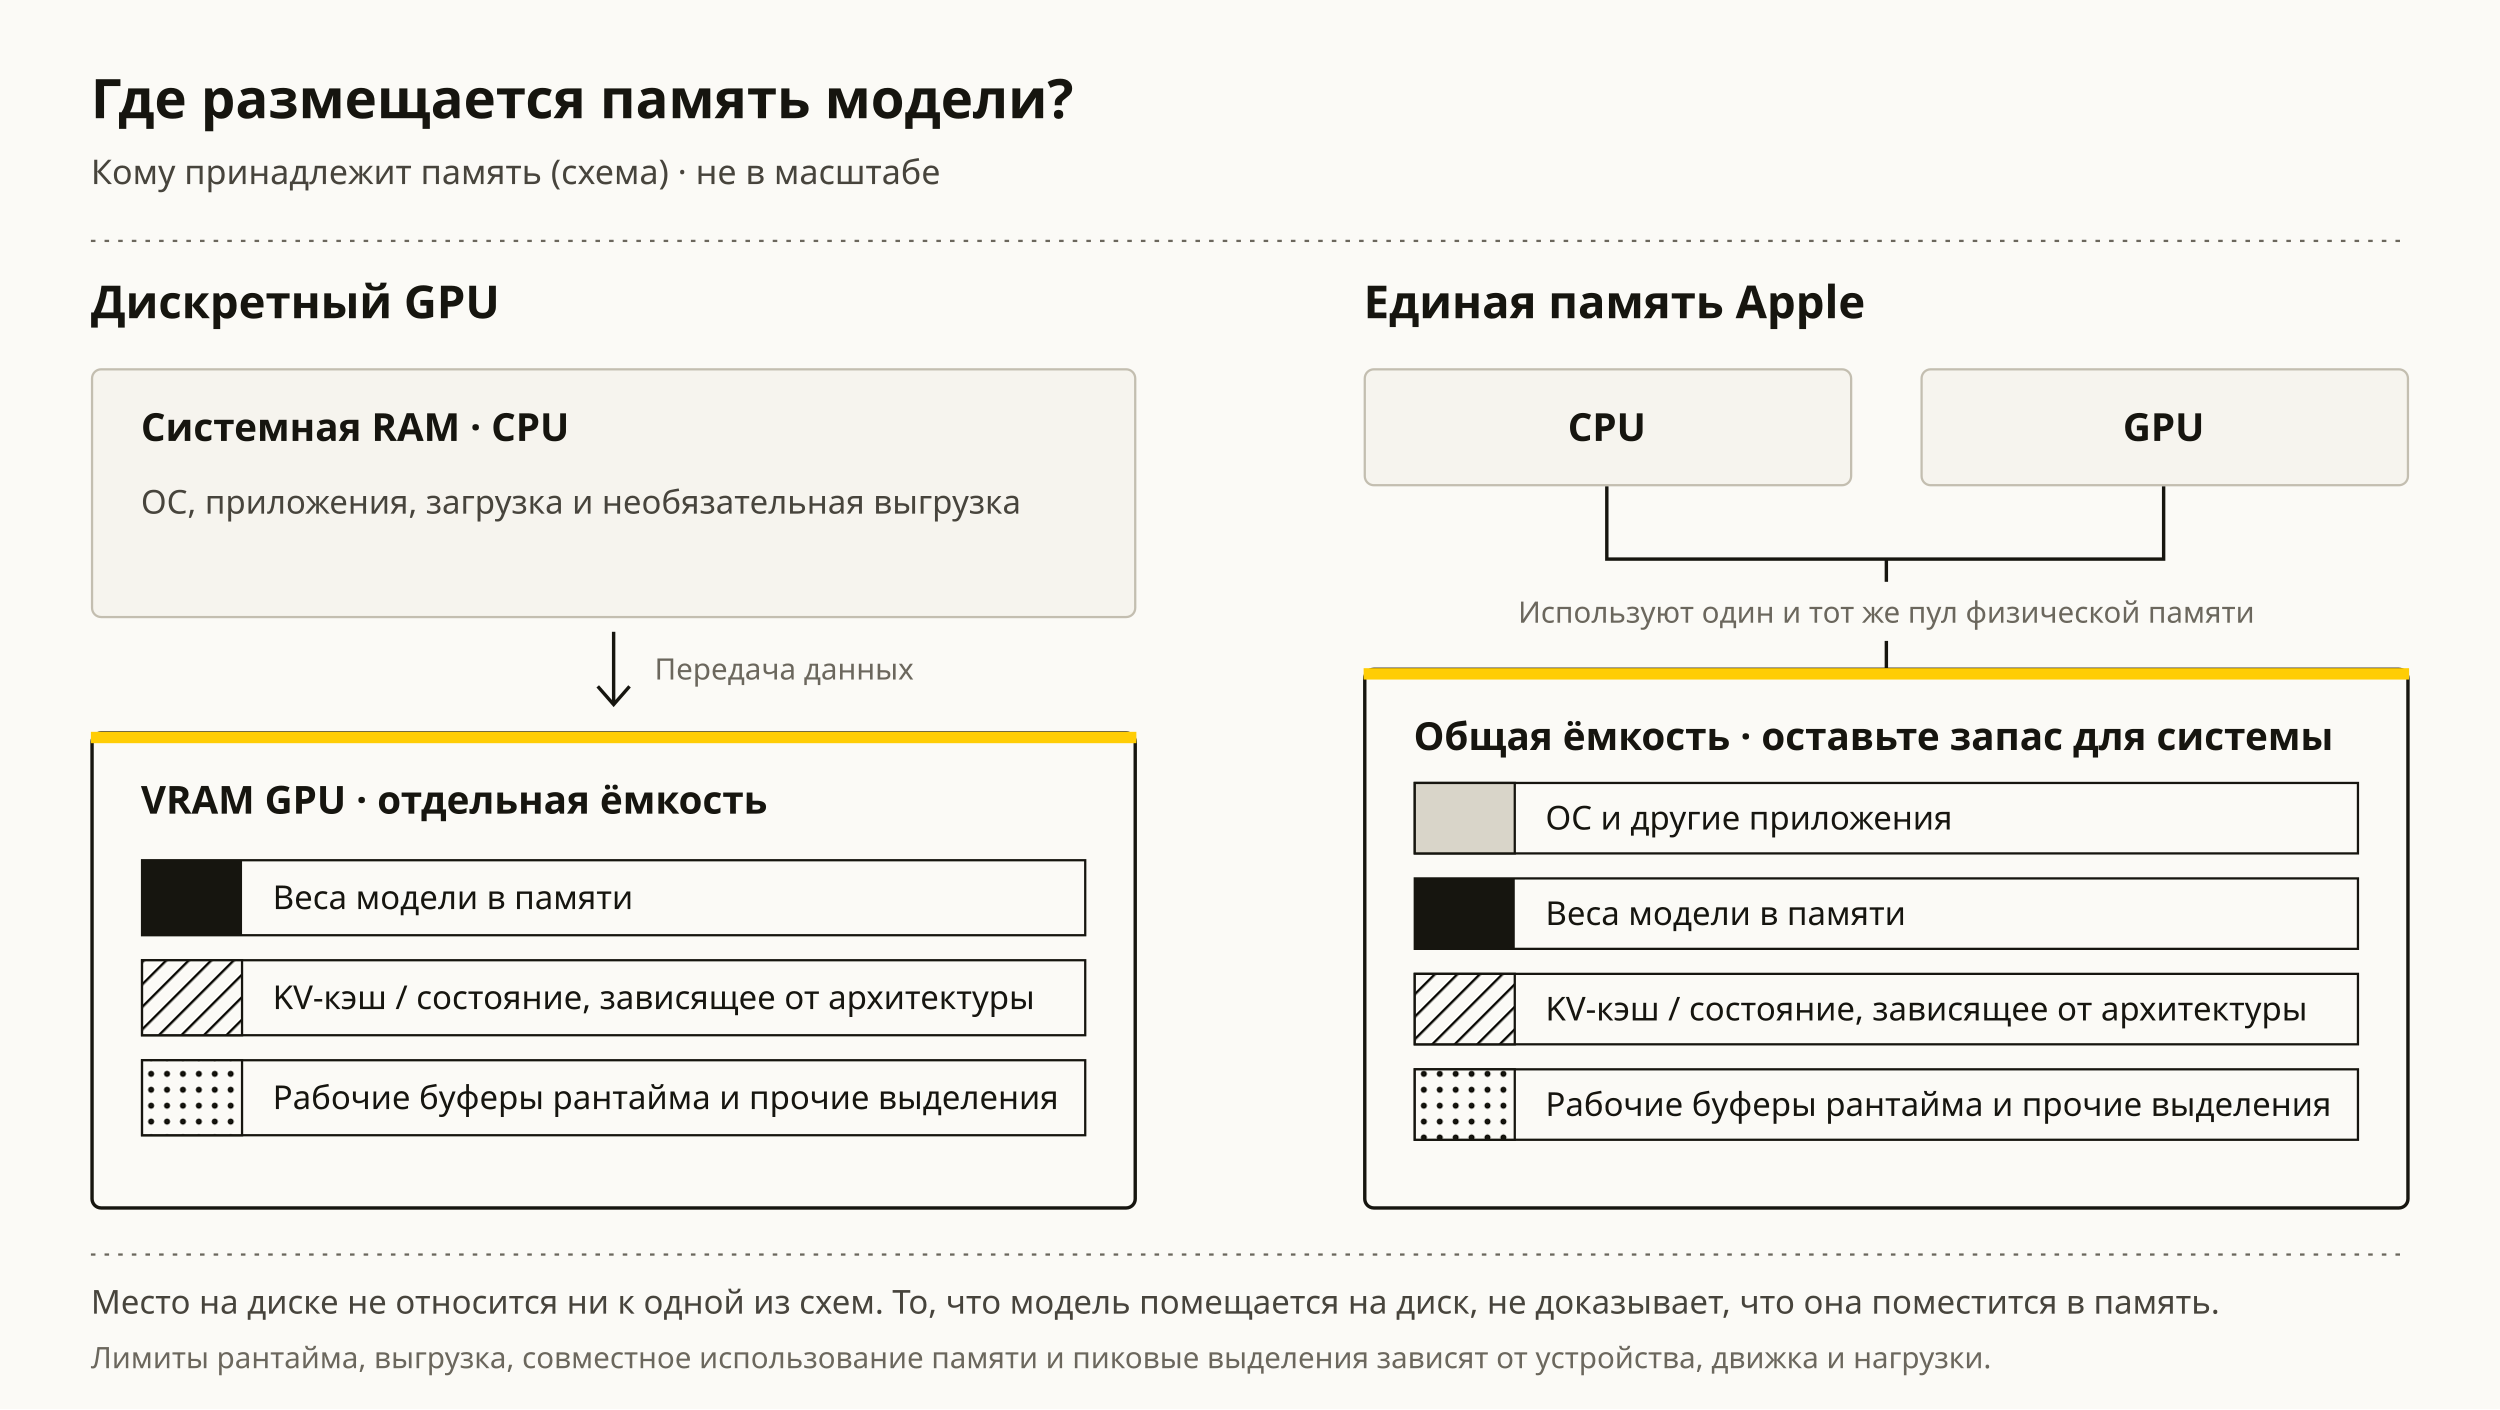
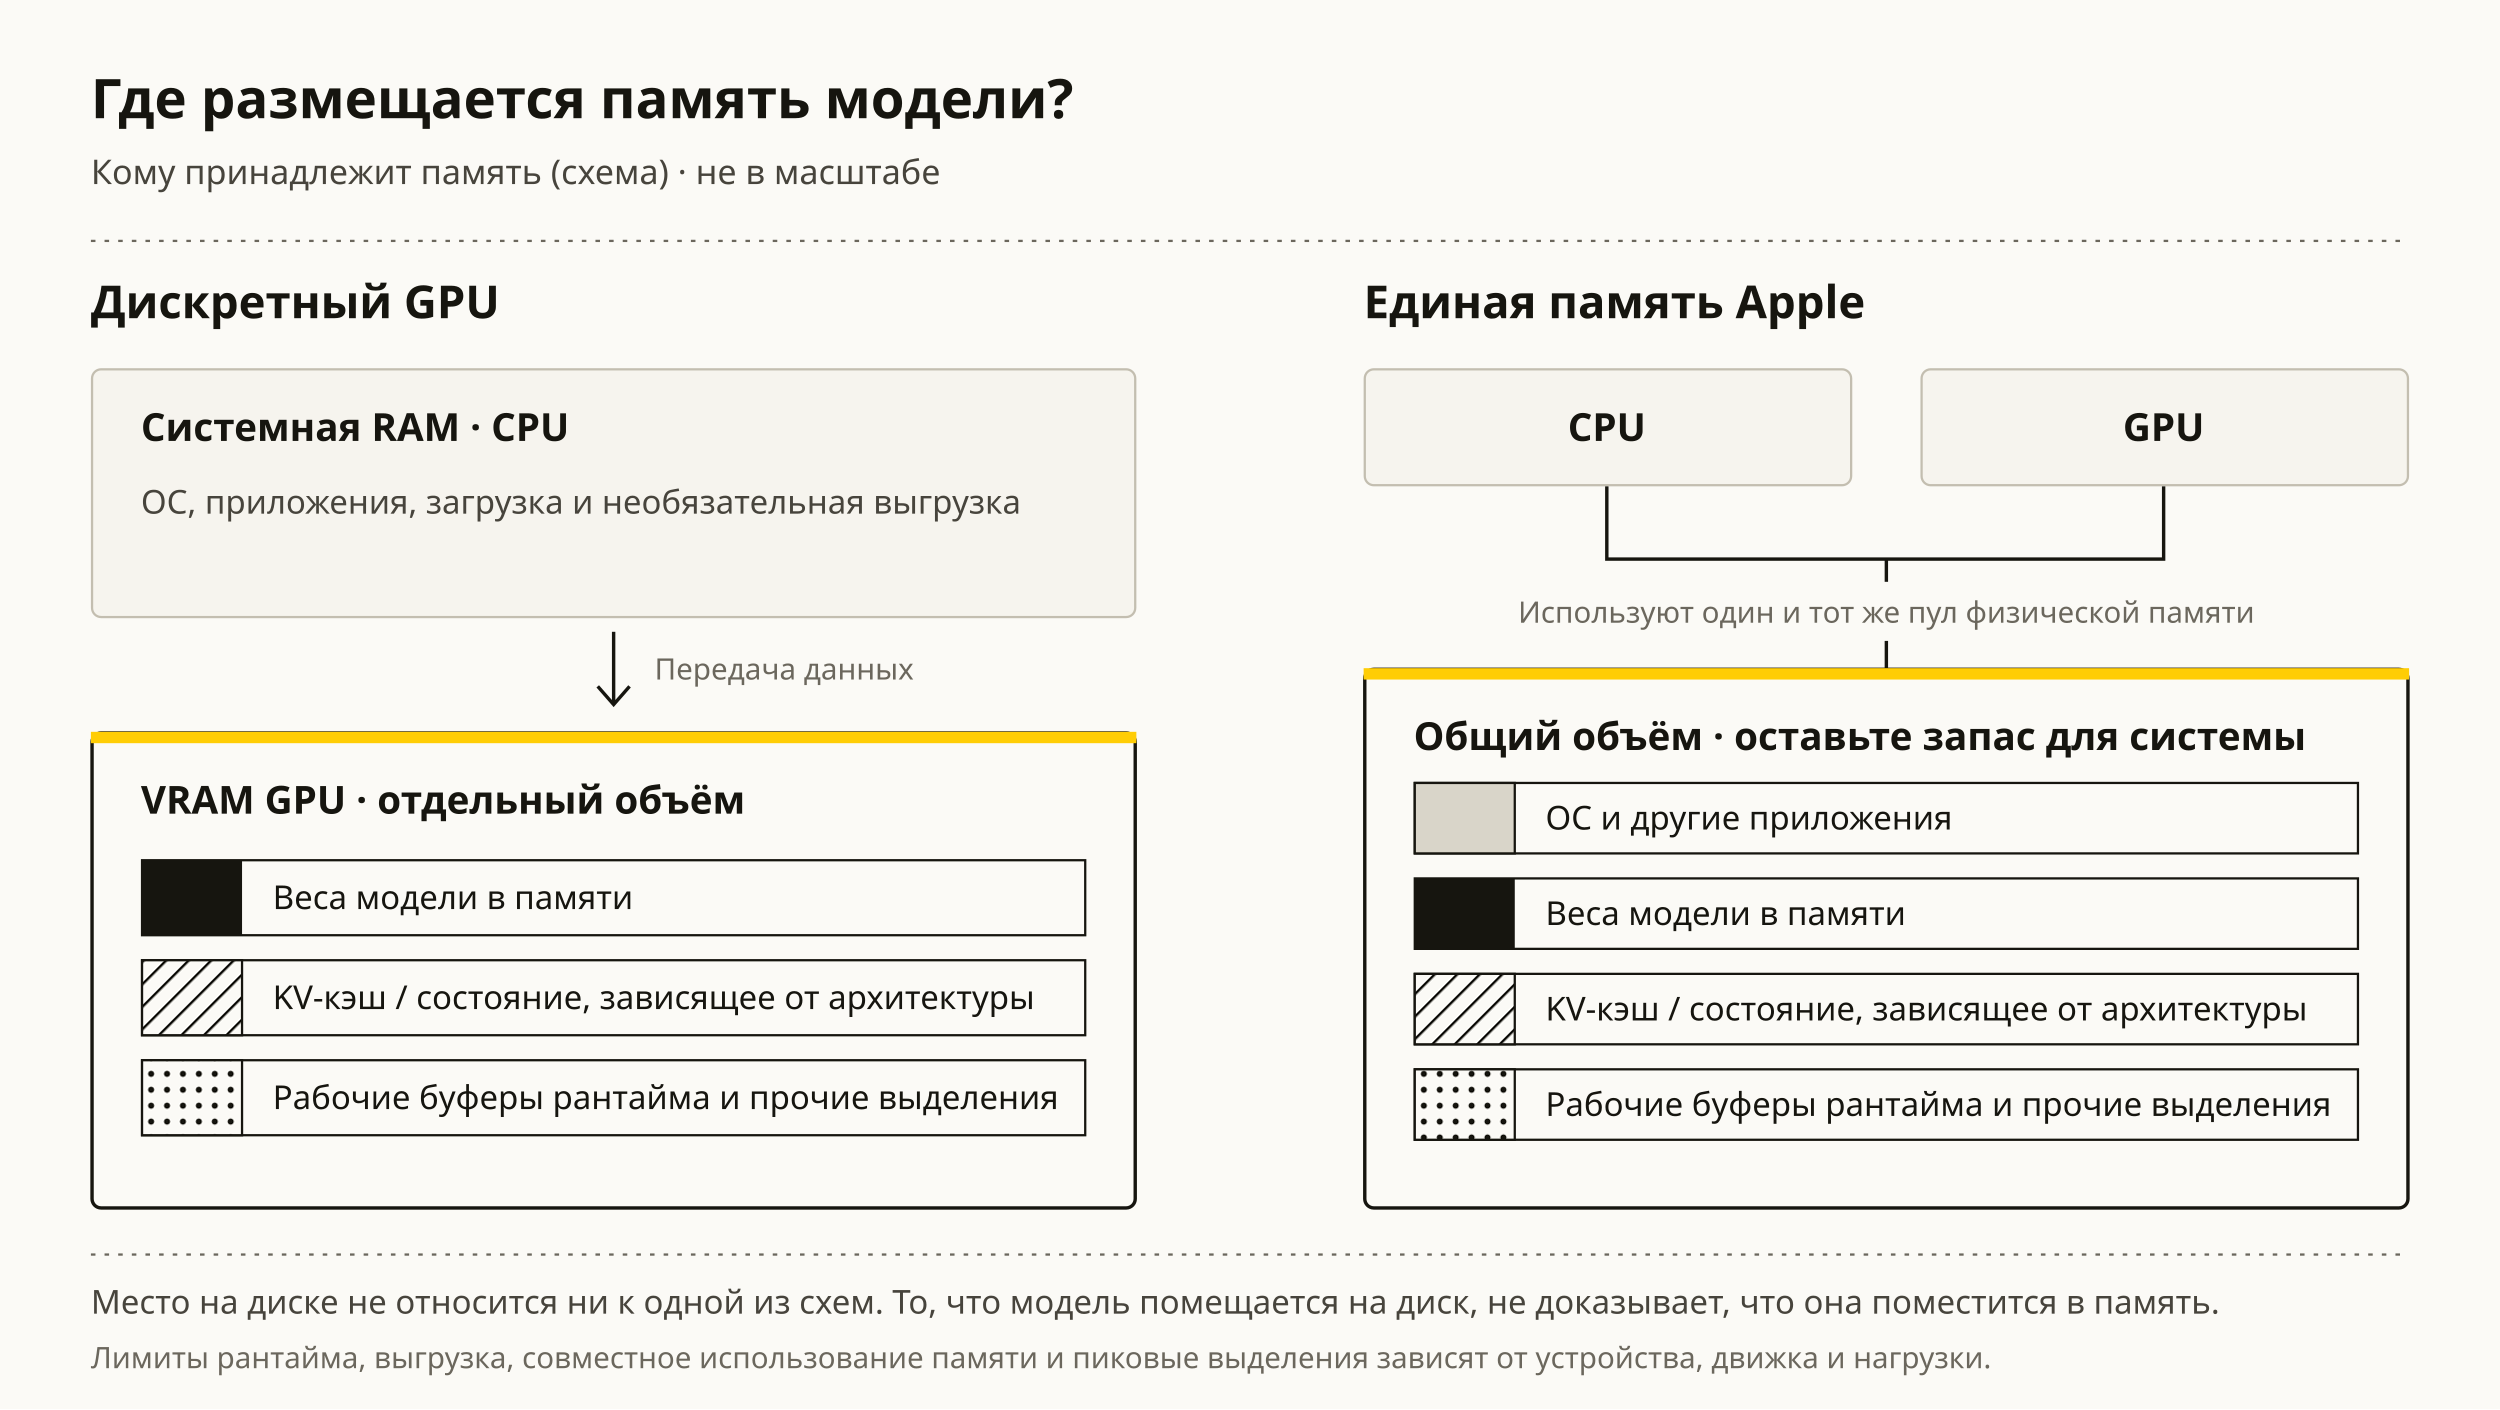
<svg xmlns="http://www.w3.org/2000/svg" width="1100" height="620" viewBox="0 0 1100 620" role="img" aria-labelledby="title desc">
  <style>
.bg{fill:#fbfaf6}.ink,.t1{fill:#16150f}.t2{fill:#47443c}.t3{fill:#6b675d}.ln{fill:none;stroke:#16150f}.box{fill:#fbfaf6;stroke:#16150f}
.soft{fill:#f6f4ee;stroke:#c3beb0}.os{fill:#d9d5c9;stroke:#16150f}.rl{fill:none;stroke:#6b675d}.tape{fill:#ffcd05}
@media (prefers-color-scheme:dark){.bg{fill:#1a1a16}.ink,.t1{fill:#eeece4}.t2{fill:#bdb9ad}.t3{fill:#959186}.ln{stroke:#eeece4}.box{fill:#1a1a16;stroke:#eeece4}
.soft{fill:#1f1f1a;stroke:#45433b}.os{fill:#45433b;stroke:#eeece4}.rl{stroke:#959186}}
text{font-family:'Schibsted Grotesk Variable','Schibsted Grotesk',system-ui,-apple-system,'Segoe UI','Noto Sans',sans-serif}
</style>
  <defs>
    <pattern id="hatch" width="7" height="7" patternUnits="userSpaceOnUse" patternTransform="rotate(45)">
      <rect width="7" height="7" class="bg" />
      <path d="M0 0V7" class="ln" stroke-width="2.2" />
    </pattern>
    <pattern id="dots" width="7" height="7" patternUnits="userSpaceOnUse">
      <rect width="7" height="7" class="bg" />
      <circle cx="3.5" cy="3.5" r="1.35" class="ink" />
    </pattern>
  </defs>
  <rect width="1100" height="620" class="bg" />
  <text x="40" y="52" font-size="24" font-weight="700" class="t1" data-fit="1010" data-rtl-x="1060">Где размещается память модели?</text>
  <text x="40" y="81" font-size="15" class="t2" data-fit="1010" data-rtl-x="1060">Кому принадлежит память (схема) · не в масштабе</text>
  <path d="M40 106H1060" class="rl" stroke-dasharray="2 4" />
  <text x="40" y="140" font-size="20" font-weight="650" class="t1" data-fit="460" data-rtl-x="500">Дискретный GPU</text>
  <text x="600" y="140" font-size="20" font-weight="650" class="t1" data-fit="460" data-rtl-x="1060">Единая память Apple</text>
  <rect x="40.5" y="162.5" width="459" height="109" rx="4" class="soft" />
  <text x="62" y="194" font-size="17" font-weight="650" class="t1" data-fit="416" data-rtl-x="478">Системная RAM · CPU</text>
  <text x="62" y="226" font-size="14.5" class="t2" data-fit="416" data-rtl-x="478">ОС, приложения, загрузка и необязательная выгрузка</text>
  <path d="M270 278V310M263 302l7 8 7-8" class="ln" stroke-width="1.5" />
  <text x="288" y="299" font-size="13" class="t3" data-fit="200" data-rtl-x="252">Передача данных</text>
  <rect x="40.5" y="322.5" width="459" height="209" rx="4" class="box" stroke-width="1.5" />
  <rect x="40" y="322" width="460" height="5" class="tape" />
-   <text x="62" y="358" font-size="17" font-weight="650" class="t1" data-fit="416" data-rtl-x="478">VRAM GPU · отдельная ёмкость</text>
+   <text x="62" y="358" font-size="17" font-weight="650" class="t1" data-fit="416" data-rtl-x="478">VRAM GPU · отдельный объём</text>
  <rect x="62.5" y="378.5" width="415" height="33" class="box" />
  <rect x="62.5" y="378.5" width="44" height="33" class="ink" />
  <text x="120" y="400" font-size="14.5" class="t1" data-fit="350" data-rtl-x="466">Веса модели в памяти</text>
  <rect x="62.5" y="422.5" width="415" height="33" class="box" />
  <rect x="62.5" y="422.5" width="44" height="33" fill="url(#hatch)" />
  <rect x="62.5" y="422.5" width="44" height="33" class="ln" />
  <text x="120" y="444" font-size="14.5" class="t1" data-fit="350" data-rtl-x="466">KV-кэш / состояние, зависящее от архитектуры</text>
  <rect x="62.5" y="466.5" width="415" height="33" class="box" />
  <rect x="62.5" y="466.5" width="44" height="33" fill="url(#dots)" />
  <rect x="62.5" y="466.5" width="44" height="33" class="ln" />
  <text x="120" y="488" font-size="14.5" class="t1" data-fit="350" data-rtl-x="466">Рабочие буферы рантайма и прочие выделения</text>
  <rect x="600.5" y="162.5" width="214" height="51" rx="4" class="soft" />
  <text x="707" y="194" font-size="17" font-weight="650" text-anchor="middle" class="t1">CPU</text>
  <rect x="845.5" y="162.5" width="214" height="51" rx="4" class="soft" />
  <text x="952" y="194" font-size="17" font-weight="650" text-anchor="middle" class="t1">GPU</text>
  <path d="M707 214V246H952V214M830 246V256M830 282V294" class="ln" stroke-width="1.5" />
  <text x="830" y="274" font-size="13" text-anchor="middle" class="t3" data-fit="440">Используют один и тот же пул физической памяти</text>
  <rect x="600.5" y="294.5" width="459" height="237" rx="4" class="box" stroke-width="1.5" />
  <rect x="600" y="294" width="460" height="5" class="tape" />
-   <text x="622" y="330" font-size="17" font-weight="650" class="t1" data-fit="416" data-rtl-x="1038">Общая ёмкость · оставьте запас для системы</text>
+   <text x="622" y="330" font-size="17" font-weight="650" class="t1" data-fit="416" data-rtl-x="1038">Общий объём · оставьте запас для системы</text>
  <rect x="622.5" y="344.5" width="415" height="31" class="box" />
  <rect x="622.5" y="344.5" width="44" height="31" class="os" />
  <text x="680" y="365" font-size="14.5" class="t1" data-fit="350" data-rtl-x="1026">ОС и другие приложения</text>
  <rect x="622.5" y="386.5" width="415" height="31" class="box" />
  <rect x="622.5" y="386.5" width="44" height="31" class="ink" />
  <text x="680" y="407" font-size="14.5" class="t1" data-fit="350" data-rtl-x="1026">Веса модели в памяти</text>
  <rect x="622.5" y="428.5" width="415" height="31" class="box" />
  <rect x="622.5" y="428.5" width="44" height="31" fill="url(#hatch)" />
  <rect x="622.5" y="428.5" width="44" height="31" class="ln" />
  <text x="680" y="449" font-size="14.5" class="t1" data-fit="350" data-rtl-x="1026">KV-кэш / состояние, зависящее от архитектуры</text>
  <rect x="622.5" y="470.5" width="415" height="31" class="box" />
  <rect x="622.5" y="470.5" width="44" height="31" fill="url(#dots)" />
  <rect x="622.5" y="470.5" width="44" height="31" class="ln" />
  <text x="680" y="491" font-size="14.5" class="t1" data-fit="350" data-rtl-x="1026">Рабочие буферы рантайма и прочие выделения</text>
  <path d="M40 552H1060" class="rl" stroke-dasharray="2 4" />
  <text x="40" y="578" font-size="14.5" class="t2" data-fit="1020" data-rtl-x="1060">Место на диске не относится ни к одной из схем. То, что модель помещается на диск, не доказывает, что она поместится в память.</text>
  <text x="40" y="602" font-size="13" class="t3" data-fit="1020" data-rtl-x="1060">Лимиты рантайма, выгрузка, совместное использование памяти и пиковые выделения зависят от устройства, движка и нагрузки.</text>
</svg>
